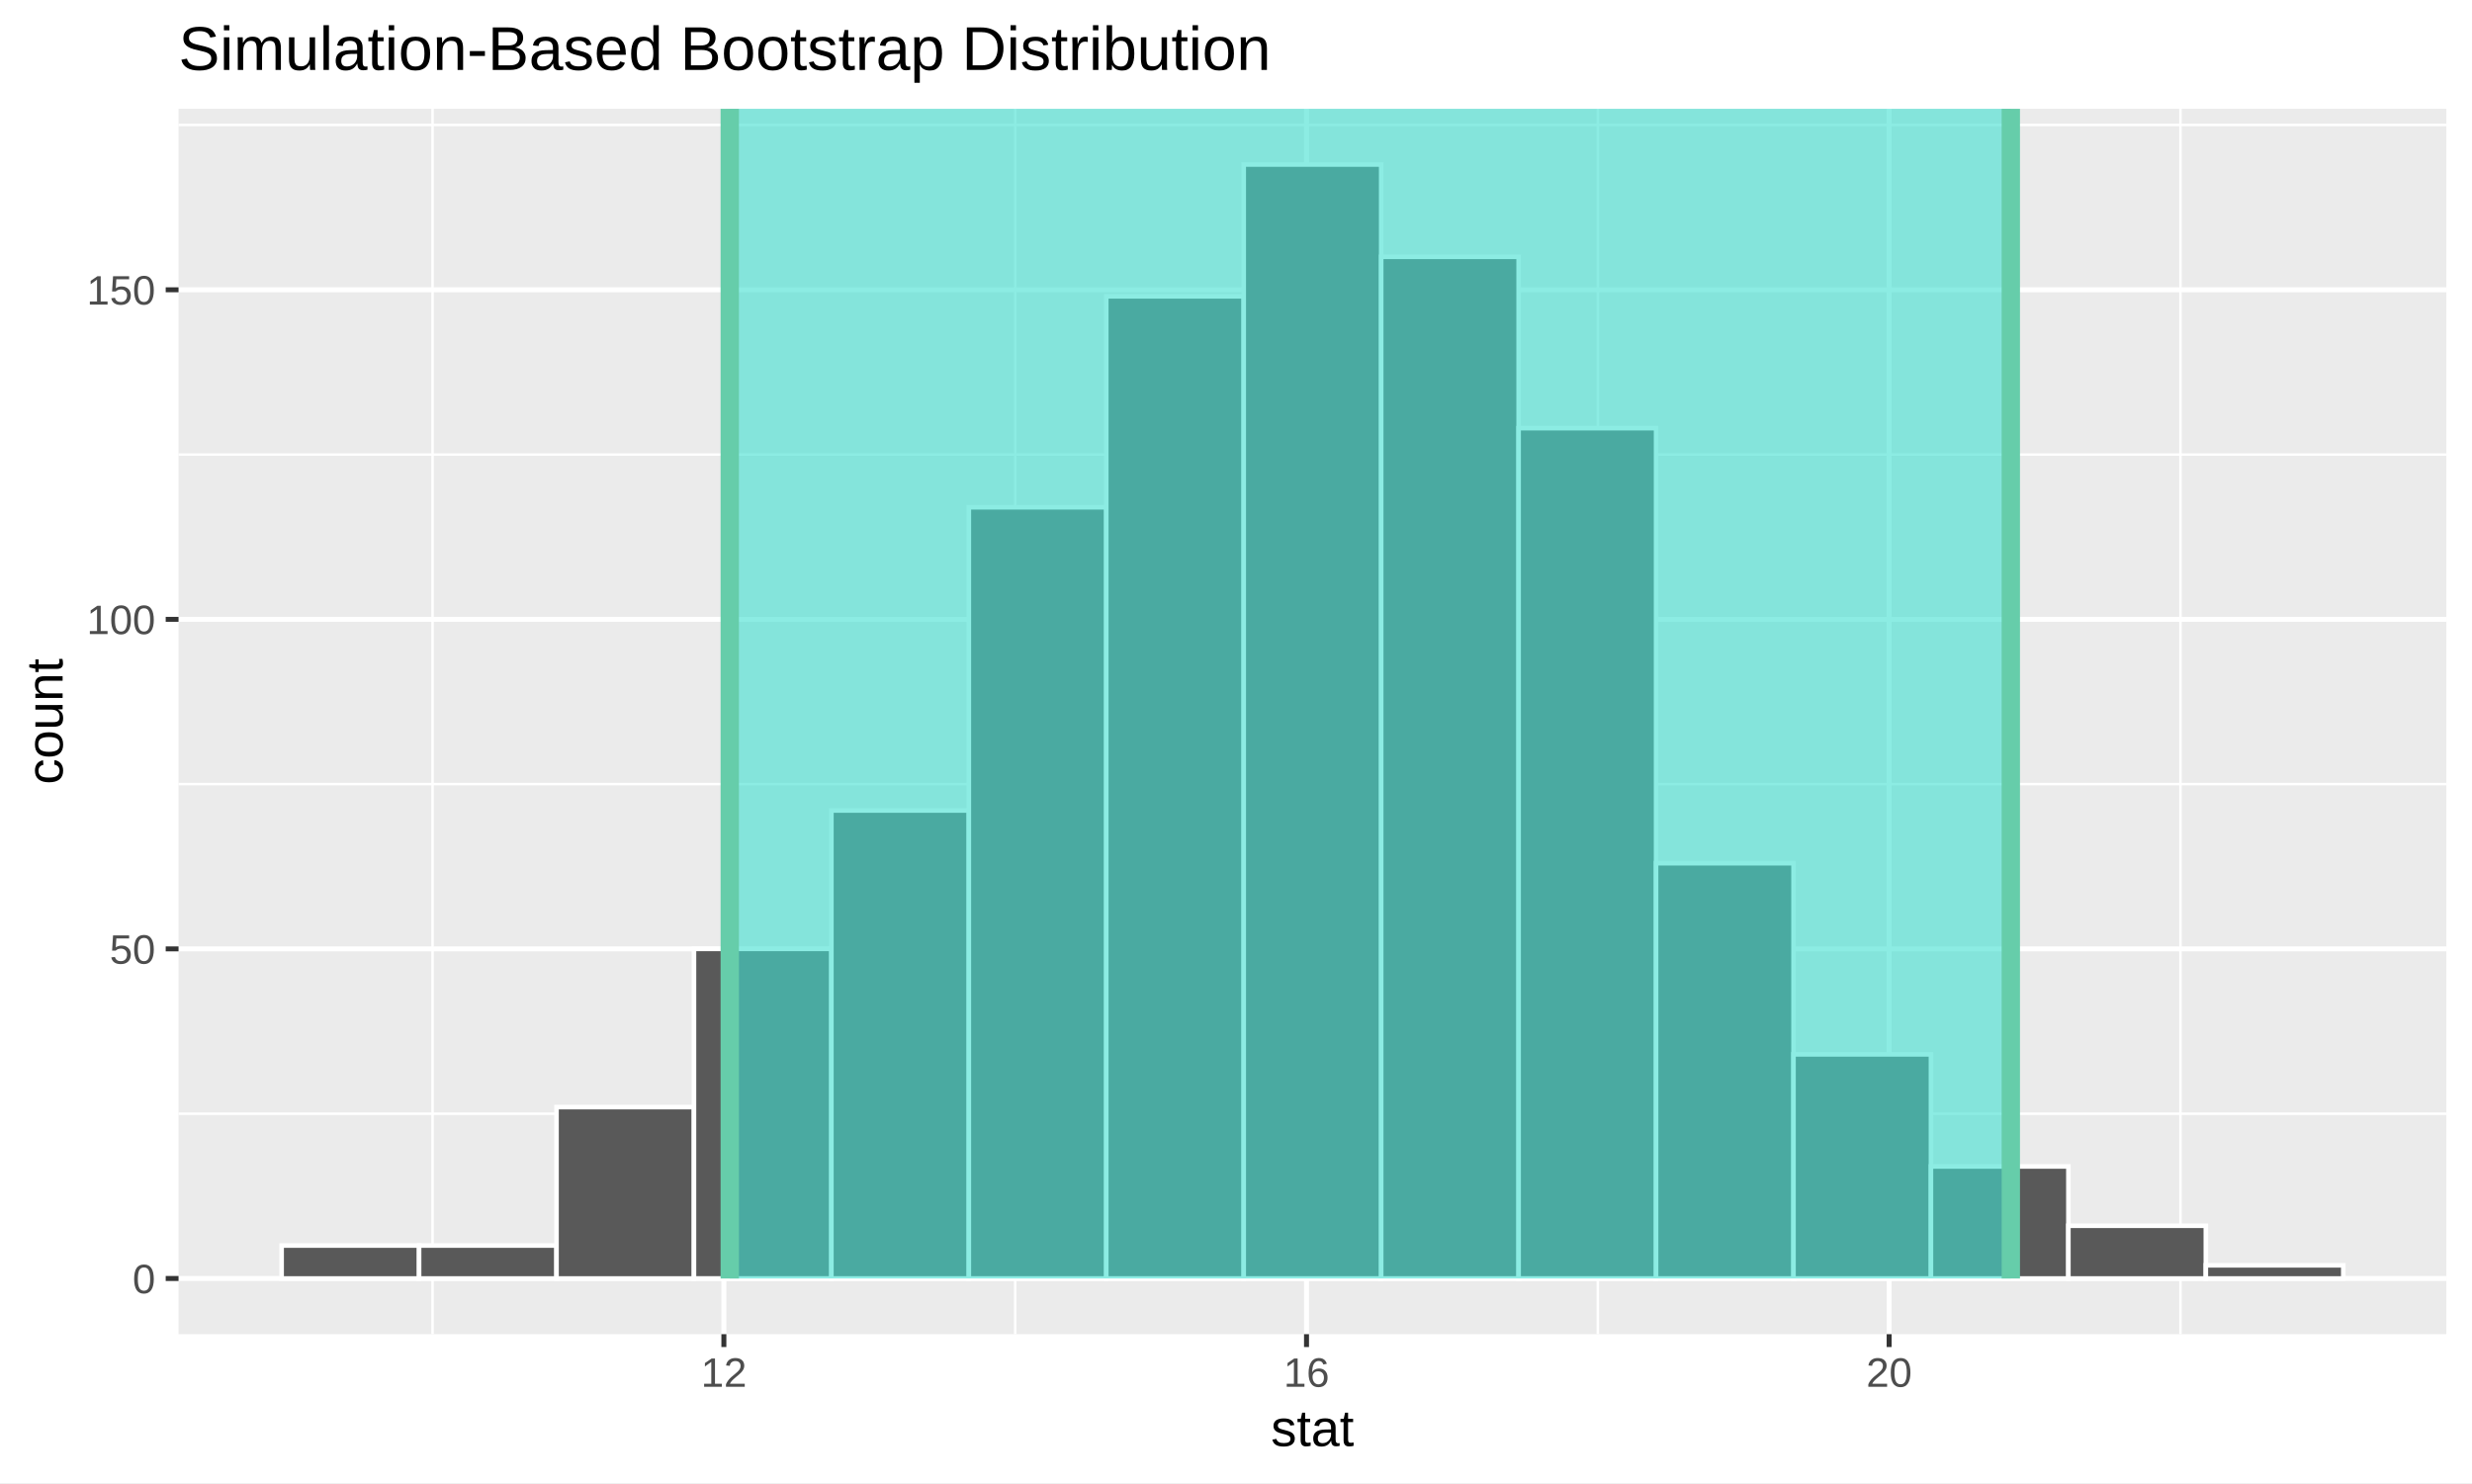
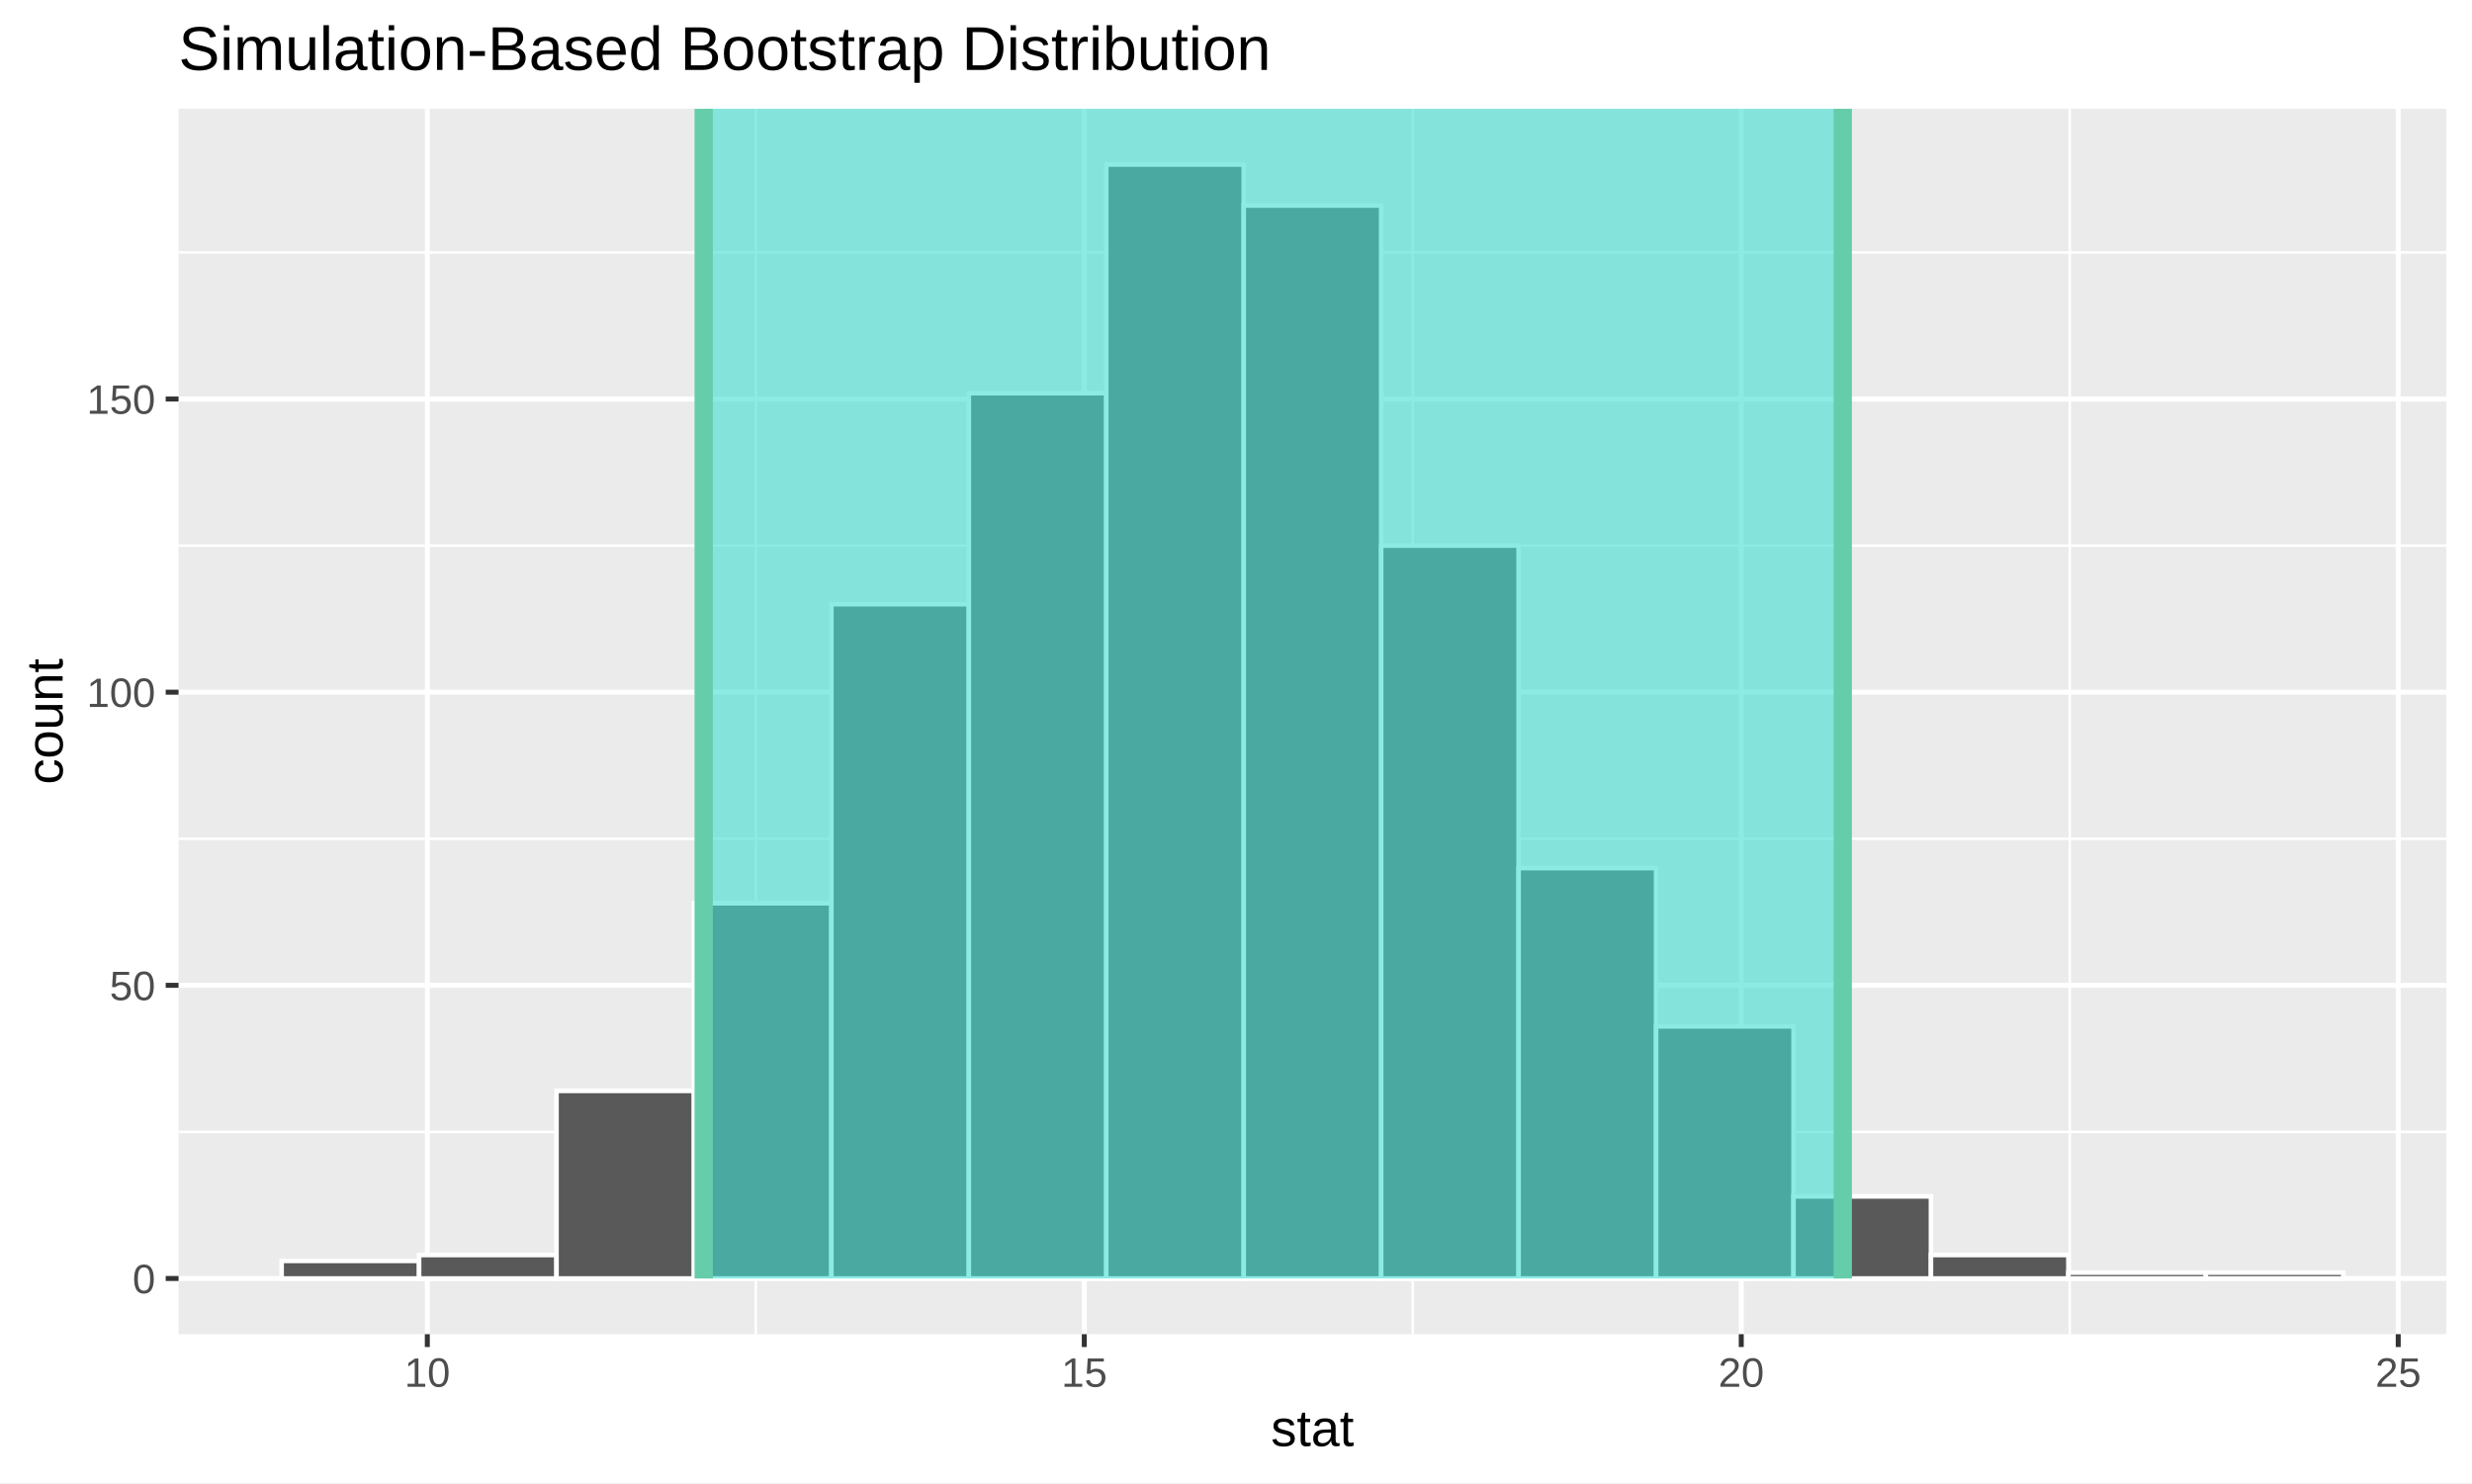
<svg xmlns="http://www.w3.org/2000/svg" class="svglite" width="576.00pt" height="345.60pt" viewBox="0 0 576.00 345.60">
  <defs>
    <style type="text/css">
    .svglite line, .svglite polyline, .svglite polygon, .svglite path, .svglite rect, .svglite circle {
      fill: none;
      stroke: #000000;
      stroke-linecap: round;
      stroke-linejoin: round;
      stroke-miterlimit: 10.00;
    }
  </style>
  </defs>
  <rect width="100%" height="100%" style="stroke: none; fill: #FFFFFF;" />
  <defs>
    <clipPath id="cpMC4wMHw1NzYuMDB8MC4wMHwzNDUuNjA=">
      <rect x="0.00" y="0.00" width="576.00" height="345.60" />
    </clipPath>
  </defs>
  <g clip-path="url(#cpMC4wMHw1NzYuMDB8MC4wMHwzNDUuNjA=)">
    <rect x="0.00" y="0.00" width="576.00" height="345.60" style="stroke-width: 1.16; stroke: #FFFFFF; fill: #FFFFFF;" />
  </g>
  <defs>
    <clipPath id="cpNDEuNjB8NTcwLjAyfDI1LjM2fDMxMC45Mg==">
      <rect x="41.60" y="25.36" width="528.42" height="285.56" />
    </clipPath>
  </defs>
  <g clip-path="url(#cpNDEuNjB8NTcwLjAyfDI1LjM2fDMxMC45Mg==)">
    <rect x="41.60" y="25.36" width="528.42" height="285.56" style="stroke-width: 1.16; stroke: none; fill: #EBEBEB;" />
-     <polyline points="41.60,259.54 570.02,259.54 " style="stroke-width: 0.58; stroke: #FFFFFF; stroke-linecap: butt;" />
-     <polyline points="41.60,182.73 570.02,182.73 " style="stroke-width: 0.58; stroke: #FFFFFF; stroke-linecap: butt;" />
-     <polyline points="41.60,105.93 570.02,105.93 " style="stroke-width: 0.58; stroke: #FFFFFF; stroke-linecap: butt;" />
-     <polyline points="41.60,29.12 570.02,29.12 " style="stroke-width: 0.58; stroke: #FFFFFF; stroke-linecap: butt;" />
-     <polyline points="100.79,310.92 100.79,25.36 " style="stroke-width: 0.58; stroke: #FFFFFF; stroke-linecap: butt;" />
-     <polyline points="236.55,310.92 236.55,25.36 " style="stroke-width: 0.58; stroke: #FFFFFF; stroke-linecap: butt;" />
-     <polyline points="372.31,310.92 372.31,25.36 " style="stroke-width: 0.58; stroke: #FFFFFF; stroke-linecap: butt;" />
-     <polyline points="508.07,310.92 508.07,25.36 " style="stroke-width: 0.58; stroke: #FFFFFF; stroke-linecap: butt;" />
+     <polyline points="41.60,263.78 570.02,263.78 " style="stroke-width: 0.58; stroke: #FFFFFF; stroke-linecap: butt;" />
+     <polyline points="41.60,195.47 570.02,195.47 " style="stroke-width: 0.58; stroke: #FFFFFF; stroke-linecap: butt;" />
+     <polyline points="41.60,127.15 570.02,127.15 " style="stroke-width: 0.58; stroke: #FFFFFF; stroke-linecap: butt;" />
+     <polyline points="41.60,58.83 570.02,58.83 " style="stroke-width: 0.58; stroke: #FFFFFF; stroke-linecap: butt;" />
+     <polyline points="176.11,310.92 176.11,25.36 " style="stroke-width: 0.58; stroke: #FFFFFF; stroke-linecap: butt;" />
+     <polyline points="329.19,310.92 329.19,25.36 " style="stroke-width: 0.58; stroke: #FFFFFF; stroke-linecap: butt;" />
+     <polyline points="482.27,310.92 482.27,25.36 " style="stroke-width: 0.58; stroke: #FFFFFF; stroke-linecap: butt;" />
    <polyline points="41.60,297.94 570.02,297.94 " style="stroke-width: 1.16; stroke: #FFFFFF; stroke-linecap: butt;" />
-     <polyline points="41.60,221.13 570.02,221.13 " style="stroke-width: 1.16; stroke: #FFFFFF; stroke-linecap: butt;" />
-     <polyline points="41.60,144.33 570.02,144.33 " style="stroke-width: 1.16; stroke: #FFFFFF; stroke-linecap: butt;" />
-     <polyline points="41.60,67.53 570.02,67.53 " style="stroke-width: 1.16; stroke: #FFFFFF; stroke-linecap: butt;" />
-     <polyline points="168.67,310.92 168.67,25.36 " style="stroke-width: 1.16; stroke: #FFFFFF; stroke-linecap: butt;" />
-     <polyline points="304.43,310.92 304.43,25.36 " style="stroke-width: 1.16; stroke: #FFFFFF; stroke-linecap: butt;" />
-     <polyline points="440.19,310.92 440.19,25.36 " style="stroke-width: 1.16; stroke: #FFFFFF; stroke-linecap: butt;" />
-     <rect x="65.62" y="290.26" width="32.03" height="7.68" style="stroke-width: 1.07; stroke: #FFFFFF; stroke-linecap: square; stroke-linejoin: miter; fill: #595959;" />
-     <rect x="97.65" y="290.26" width="32.03" height="7.68" style="stroke-width: 1.07; stroke: #FFFFFF; stroke-linecap: square; stroke-linejoin: miter; fill: #595959;" />
-     <rect x="129.67" y="258.00" width="32.03" height="39.94" style="stroke-width: 1.07; stroke: #FFFFFF; stroke-linecap: square; stroke-linejoin: miter; fill: #595959;" />
-     <rect x="161.70" y="221.13" width="32.03" height="76.80" style="stroke-width: 1.07; stroke: #FFFFFF; stroke-linecap: square; stroke-linejoin: miter; fill: #595959;" />
-     <rect x="193.72" y="188.88" width="32.03" height="109.06" style="stroke-width: 1.07; stroke: #FFFFFF; stroke-linecap: square; stroke-linejoin: miter; fill: #595959;" />
-     <rect x="225.75" y="118.22" width="32.03" height="179.72" style="stroke-width: 1.07; stroke: #FFFFFF; stroke-linecap: square; stroke-linejoin: miter; fill: #595959;" />
-     <rect x="257.77" y="69.06" width="32.03" height="228.88" style="stroke-width: 1.07; stroke: #FFFFFF; stroke-linecap: square; stroke-linejoin: miter; fill: #595959;" />
-     <rect x="289.80" y="38.34" width="32.03" height="259.60" style="stroke-width: 1.07; stroke: #FFFFFF; stroke-linecap: square; stroke-linejoin: miter; fill: #595959;" />
-     <rect x="321.83" y="59.85" width="32.03" height="238.09" style="stroke-width: 1.07; stroke: #FFFFFF; stroke-linecap: square; stroke-linejoin: miter; fill: #595959;" />
-     <rect x="353.85" y="99.78" width="32.03" height="198.16" style="stroke-width: 1.07; stroke: #FFFFFF; stroke-linecap: square; stroke-linejoin: miter; fill: #595959;" />
-     <rect x="385.88" y="201.17" width="32.03" height="96.77" style="stroke-width: 1.07; stroke: #FFFFFF; stroke-linecap: square; stroke-linejoin: miter; fill: #595959;" />
-     <rect x="417.90" y="245.71" width="32.03" height="52.23" style="stroke-width: 1.07; stroke: #FFFFFF; stroke-linecap: square; stroke-linejoin: miter; fill: #595959;" />
-     <rect x="449.93" y="271.83" width="32.03" height="26.11" style="stroke-width: 1.07; stroke: #FFFFFF; stroke-linecap: square; stroke-linejoin: miter; fill: #595959;" />
-     <rect x="481.95" y="285.65" width="32.03" height="12.29" style="stroke-width: 1.07; stroke: #FFFFFF; stroke-linecap: square; stroke-linejoin: miter; fill: #595959;" />
-     <rect x="513.98" y="294.87" width="32.03" height="3.07" style="stroke-width: 1.07; stroke: #FFFFFF; stroke-linecap: square; stroke-linejoin: miter; fill: #595959;" />
-     <rect x="170.04" y="25.36" width="298.50" height="272.58" style="stroke-width: 1.07; stroke: none; stroke-linecap: square; stroke-linejoin: miter; fill: #40E0D0; fill-opacity: 0.60;" />
-     <line x1="170.04" y1="297.94" x2="170.04" y2="25.36" style="stroke-width: 4.27; stroke: #66CDAA; stroke-linecap: butt;" />
-     <line x1="468.54" y1="297.94" x2="468.54" y2="25.36" style="stroke-width: 4.27; stroke: #66CDAA; stroke-linecap: butt;" />
+     <polyline points="41.60,229.62 570.02,229.62 " style="stroke-width: 1.16; stroke: #FFFFFF; stroke-linecap: butt;" />
+     <polyline points="41.60,161.31 570.02,161.31 " style="stroke-width: 1.16; stroke: #FFFFFF; stroke-linecap: butt;" />
+     <polyline points="41.60,92.99 570.02,92.99 " style="stroke-width: 1.16; stroke: #FFFFFF; stroke-linecap: butt;" />
+     <polyline points="99.57,310.92 99.57,25.36 " style="stroke-width: 1.16; stroke: #FFFFFF; stroke-linecap: butt;" />
+     <polyline points="252.65,310.92 252.65,25.36 " style="stroke-width: 1.16; stroke: #FFFFFF; stroke-linecap: butt;" />
+     <polyline points="405.73,310.92 405.73,25.36 " style="stroke-width: 1.16; stroke: #FFFFFF; stroke-linecap: butt;" />
+     <polyline points="558.81,310.92 558.81,25.36 " style="stroke-width: 1.16; stroke: #FFFFFF; stroke-linecap: butt;" />
+     <rect x="65.62" y="293.84" width="32.03" height="4.10" style="stroke-width: 1.07; stroke: #FFFFFF; stroke-linecap: square; stroke-linejoin: miter; fill: #595959;" />
+     <rect x="97.65" y="292.47" width="32.03" height="5.47" style="stroke-width: 1.07; stroke: #FFFFFF; stroke-linecap: square; stroke-linejoin: miter; fill: #595959;" />
+     <rect x="129.67" y="254.22" width="32.03" height="43.72" style="stroke-width: 1.07; stroke: #FFFFFF; stroke-linecap: square; stroke-linejoin: miter; fill: #595959;" />
+     <rect x="161.70" y="210.50" width="32.03" height="87.44" style="stroke-width: 1.07; stroke: #FFFFFF; stroke-linecap: square; stroke-linejoin: miter; fill: #595959;" />
+     <rect x="193.72" y="140.81" width="32.03" height="157.13" style="stroke-width: 1.07; stroke: #FFFFFF; stroke-linecap: square; stroke-linejoin: miter; fill: #595959;" />
+     <rect x="225.75" y="91.63" width="32.03" height="206.31" style="stroke-width: 1.07; stroke: #FFFFFF; stroke-linecap: square; stroke-linejoin: miter; fill: #595959;" />
+     <rect x="257.77" y="38.34" width="32.03" height="259.60" style="stroke-width: 1.07; stroke: #FFFFFF; stroke-linecap: square; stroke-linejoin: miter; fill: #595959;" />
+     <rect x="289.80" y="47.90" width="32.03" height="250.04" style="stroke-width: 1.07; stroke: #FFFFFF; stroke-linecap: square; stroke-linejoin: miter; fill: #595959;" />
+     <rect x="321.83" y="127.15" width="32.03" height="170.79" style="stroke-width: 1.07; stroke: #FFFFFF; stroke-linecap: square; stroke-linejoin: miter; fill: #595959;" />
+     <rect x="353.85" y="202.30" width="32.03" height="95.64" style="stroke-width: 1.07; stroke: #FFFFFF; stroke-linecap: square; stroke-linejoin: miter; fill: #595959;" />
+     <rect x="385.88" y="239.19" width="32.03" height="58.75" style="stroke-width: 1.07; stroke: #FFFFFF; stroke-linecap: square; stroke-linejoin: miter; fill: #595959;" />
+     <rect x="417.90" y="278.81" width="32.03" height="19.13" style="stroke-width: 1.07; stroke: #FFFFFF; stroke-linecap: square; stroke-linejoin: miter; fill: #595959;" />
+     <rect x="449.93" y="292.47" width="32.03" height="5.47" style="stroke-width: 1.07; stroke: #FFFFFF; stroke-linecap: square; stroke-linejoin: miter; fill: #595959;" />
+     <rect x="481.95" y="296.57" width="32.03" height="1.37" style="stroke-width: 1.07; stroke: #FFFFFF; stroke-linecap: square; stroke-linejoin: miter; fill: #595959;" />
+     <rect x="513.98" y="296.57" width="32.03" height="1.37" style="stroke-width: 1.07; stroke: #FFFFFF; stroke-linecap: square; stroke-linejoin: miter; fill: #595959;" />
+     <rect x="163.97" y="25.36" width="265.41" height="272.58" style="stroke-width: 1.07; stroke: none; stroke-linecap: square; stroke-linejoin: miter; fill: #40E0D0; fill-opacity: 0.60;" />
+     <line x1="163.97" y1="297.94" x2="163.97" y2="25.36" style="stroke-width: 4.27; stroke: #66CDAA; stroke-linecap: butt;" />
+     <line x1="429.38" y1="297.94" x2="429.38" y2="25.36" style="stroke-width: 4.27; stroke: #66CDAA; stroke-linecap: butt;" />
  </g>
  <g clip-path="url(#cpMC4wMHw1NzYuMDB8MC4wMHwzNDUuNjA=)">
    <text x="36.22" y="301.38" text-anchor="end" style="font-size: 9.60px; fill: #4D4D4D; font-family: Arial;" textLength="5.34px" lengthAdjust="spacingAndGlyphs">0</text>
-     <text x="36.22" y="224.58" text-anchor="end" style="font-size: 9.60px; fill: #4D4D4D; font-family: Arial;" textLength="10.67px" lengthAdjust="spacingAndGlyphs">50</text>
-     <text x="36.22" y="147.77" text-anchor="end" style="font-size: 9.60px; fill: #4D4D4D; font-family: Arial;" textLength="16.01px" lengthAdjust="spacingAndGlyphs">100</text>
-     <text x="36.22" y="70.97" text-anchor="end" style="font-size: 9.60px; fill: #4D4D4D; font-family: Arial;" textLength="16.01px" lengthAdjust="spacingAndGlyphs">150</text>
+     <text x="36.22" y="233.07" text-anchor="end" style="font-size: 9.60px; fill: #4D4D4D; font-family: Arial;" textLength="10.67px" lengthAdjust="spacingAndGlyphs">50</text>
+     <text x="36.22" y="164.75" text-anchor="end" style="font-size: 9.60px; fill: #4D4D4D; font-family: Arial;" textLength="16.01px" lengthAdjust="spacingAndGlyphs">100</text>
+     <text x="36.22" y="96.43" text-anchor="end" style="font-size: 9.60px; fill: #4D4D4D; font-family: Arial;" textLength="16.01px" lengthAdjust="spacingAndGlyphs">150</text>
    <polyline points="38.61,297.94 41.60,297.94 " style="stroke-width: 1.16; stroke: #333333; stroke-linecap: butt;" />
-     <polyline points="38.61,221.13 41.60,221.13 " style="stroke-width: 1.16; stroke: #333333; stroke-linecap: butt;" />
-     <polyline points="38.61,144.33 41.60,144.33 " style="stroke-width: 1.16; stroke: #333333; stroke-linecap: butt;" />
-     <polyline points="38.61,67.53 41.60,67.53 " style="stroke-width: 1.16; stroke: #333333; stroke-linecap: butt;" />
-     <polyline points="168.67,313.91 168.67,310.92 " style="stroke-width: 1.16; stroke: #333333; stroke-linecap: butt;" />
-     <polyline points="304.43,313.91 304.43,310.92 " style="stroke-width: 1.16; stroke: #333333; stroke-linecap: butt;" />
-     <polyline points="440.19,313.91 440.19,310.92 " style="stroke-width: 1.16; stroke: #333333; stroke-linecap: butt;" />
-     <text x="168.67" y="323.18" text-anchor="middle" style="font-size: 9.60px; fill: #4D4D4D; font-family: Arial;" textLength="10.67px" lengthAdjust="spacingAndGlyphs">12</text>
-     <text x="304.43" y="323.18" text-anchor="middle" style="font-size: 9.60px; fill: #4D4D4D; font-family: Arial;" textLength="10.67px" lengthAdjust="spacingAndGlyphs">16</text>
-     <text x="440.19" y="323.18" text-anchor="middle" style="font-size: 9.60px; fill: #4D4D4D; font-family: Arial;" textLength="10.67px" lengthAdjust="spacingAndGlyphs">20</text>
+     <polyline points="38.61,229.62 41.60,229.62 " style="stroke-width: 1.16; stroke: #333333; stroke-linecap: butt;" />
+     <polyline points="38.61,161.31 41.60,161.31 " style="stroke-width: 1.16; stroke: #333333; stroke-linecap: butt;" />
+     <polyline points="38.61,92.99 41.60,92.99 " style="stroke-width: 1.16; stroke: #333333; stroke-linecap: butt;" />
+     <polyline points="99.57,313.91 99.57,310.92 " style="stroke-width: 1.16; stroke: #333333; stroke-linecap: butt;" />
+     <polyline points="252.65,313.91 252.65,310.92 " style="stroke-width: 1.16; stroke: #333333; stroke-linecap: butt;" />
+     <polyline points="405.73,313.91 405.73,310.92 " style="stroke-width: 1.16; stroke: #333333; stroke-linecap: butt;" />
+     <polyline points="558.81,313.91 558.81,310.92 " style="stroke-width: 1.16; stroke: #333333; stroke-linecap: butt;" />
+     <text x="99.57" y="323.18" text-anchor="middle" style="font-size: 9.60px; fill: #4D4D4D; font-family: Arial;" textLength="10.67px" lengthAdjust="spacingAndGlyphs">10</text>
+     <text x="252.65" y="323.18" text-anchor="middle" style="font-size: 9.60px; fill: #4D4D4D; font-family: Arial;" textLength="10.67px" lengthAdjust="spacingAndGlyphs">15</text>
+     <text x="405.73" y="323.18" text-anchor="middle" style="font-size: 9.60px; fill: #4D4D4D; font-family: Arial;" textLength="10.67px" lengthAdjust="spacingAndGlyphs">20</text>
+     <text x="558.81" y="323.18" text-anchor="middle" style="font-size: 9.60px; fill: #4D4D4D; font-family: Arial;" textLength="10.67px" lengthAdjust="spacingAndGlyphs">25</text>
    <text x="305.81" y="336.98" text-anchor="middle" style="font-size: 12.00px; font-family: Arial;" textLength="19.34px" lengthAdjust="spacingAndGlyphs">stat</text>
    <text transform="translate(14.59,168.14) rotate(-90)" text-anchor="middle" style="font-size: 12.00px; font-family: Arial;" textLength="29.35px" lengthAdjust="spacingAndGlyphs">count</text>
    <text x="41.60" y="16.30" style="font-size: 14.40px; font-family: Arial;" textLength="254.38px" lengthAdjust="spacingAndGlyphs">Simulation-Based Bootstrap Distribution</text>
  </g>
</svg>
